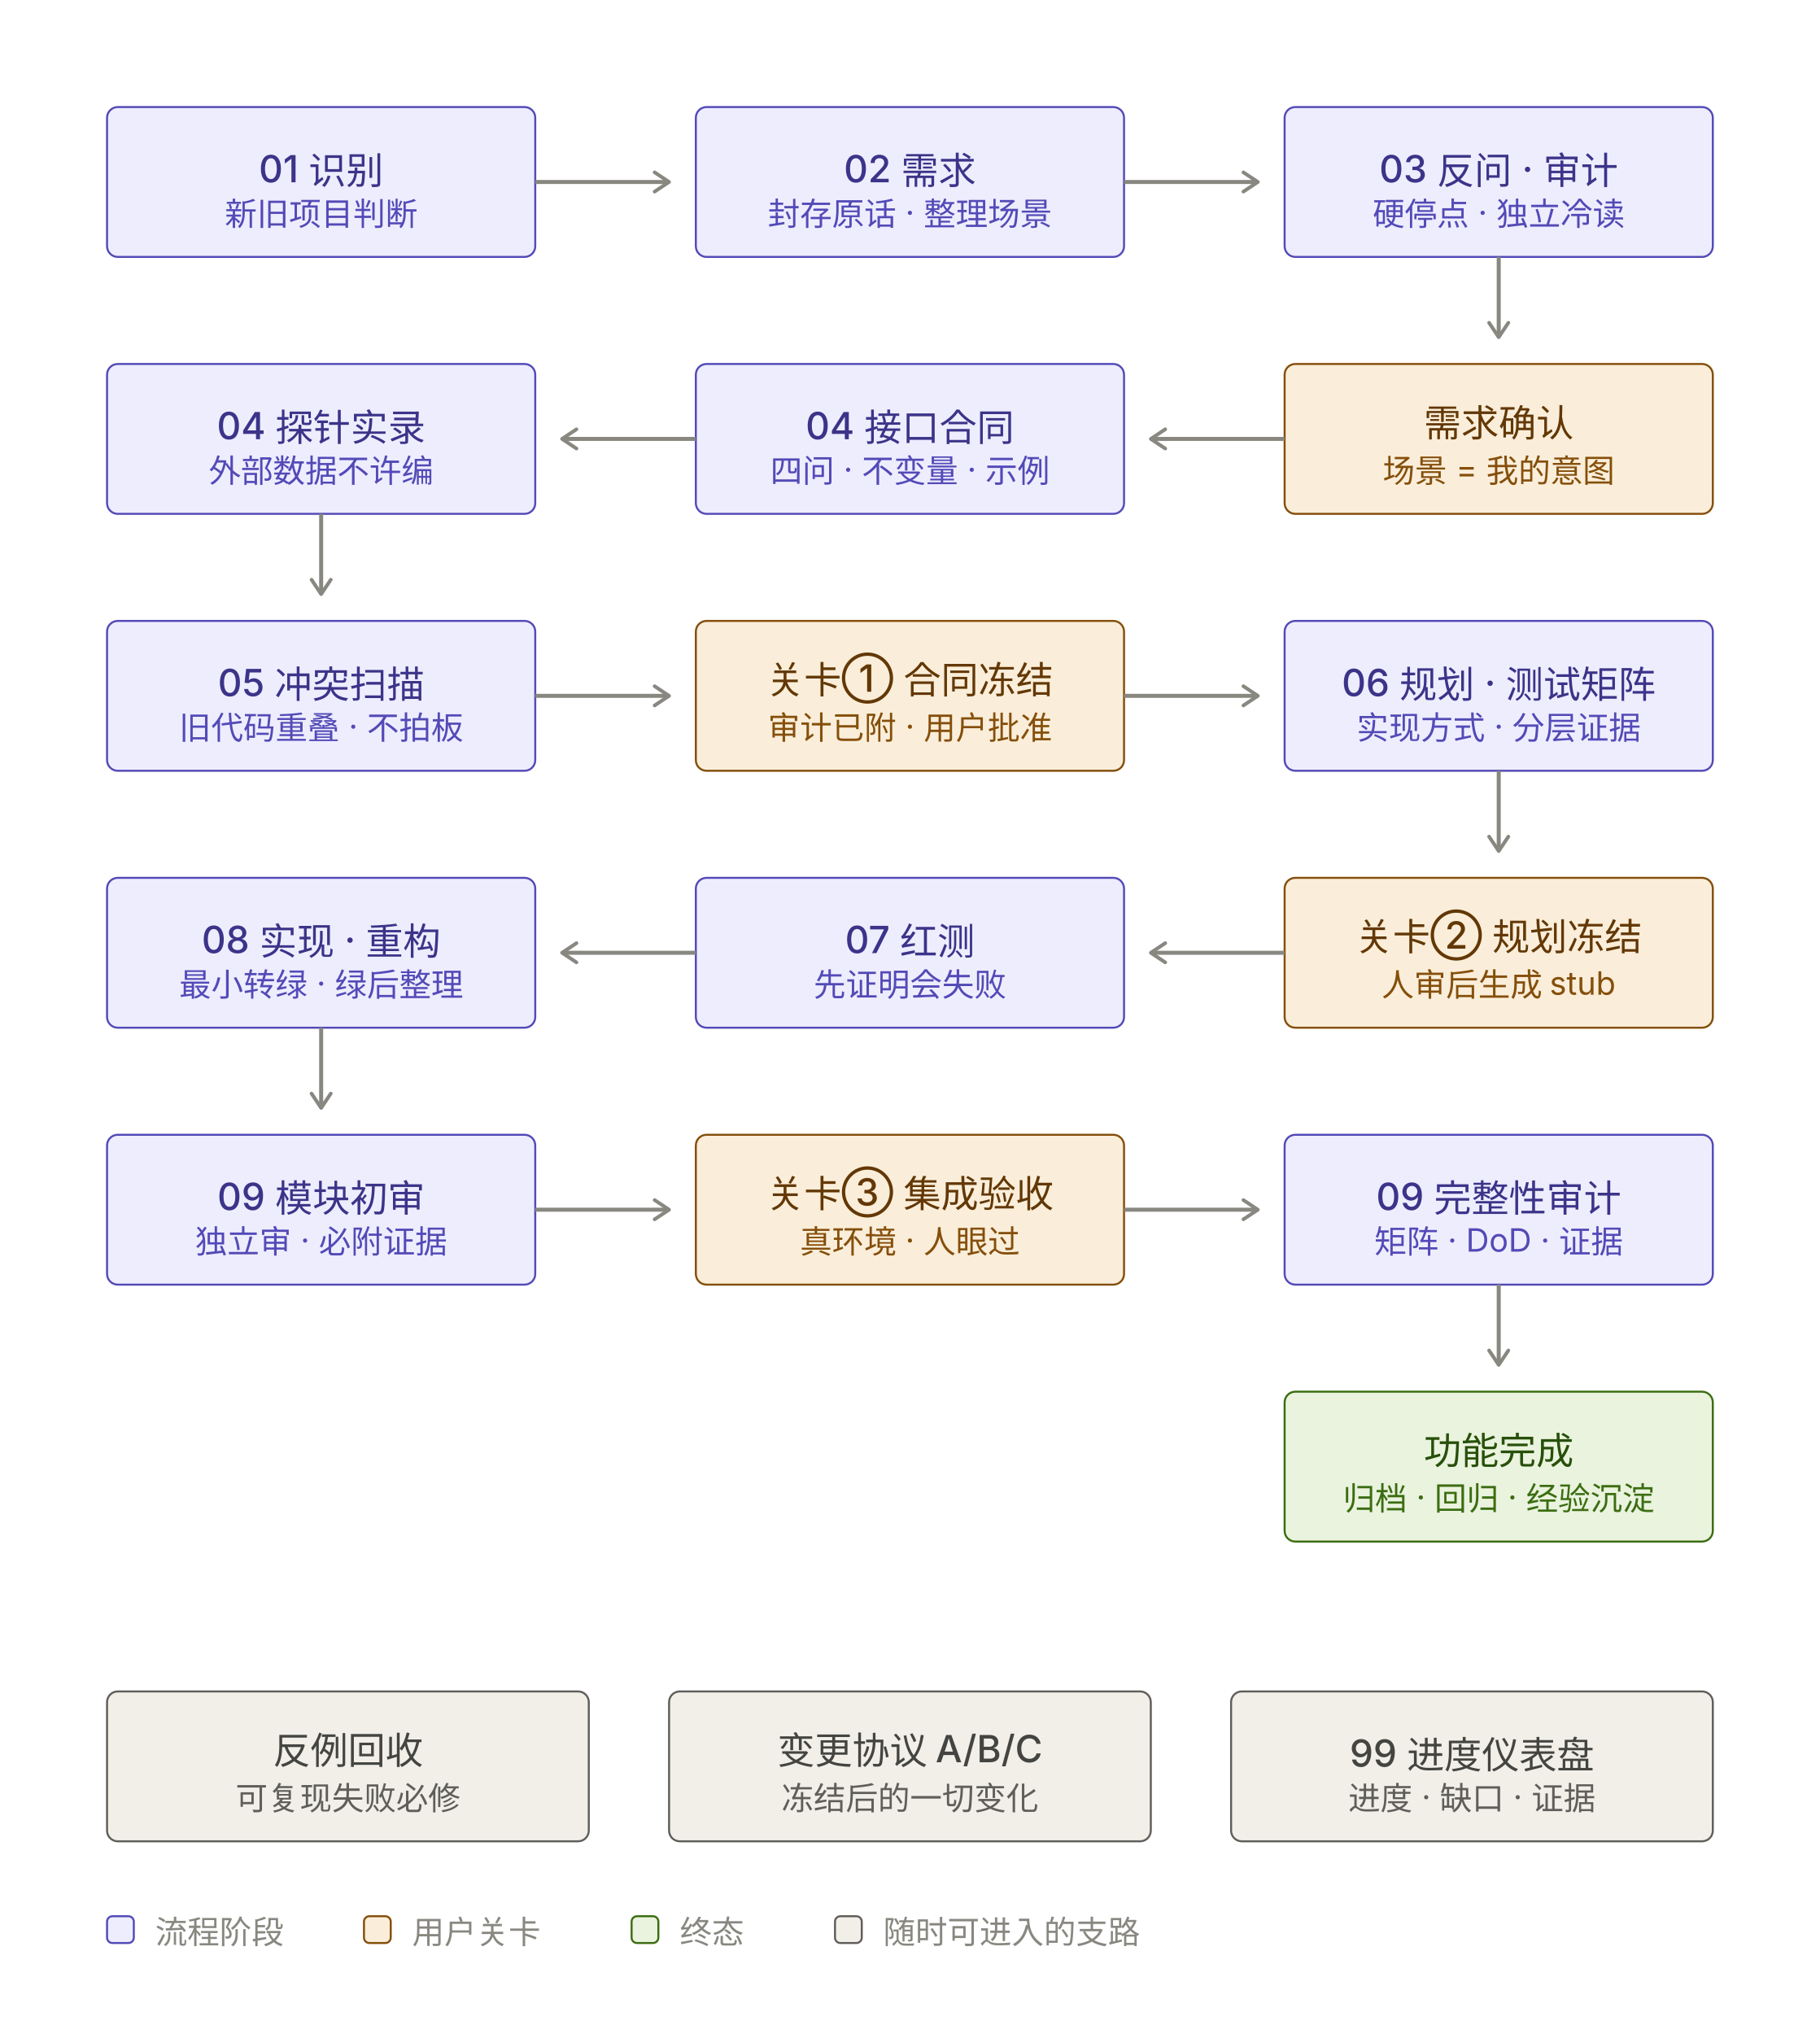
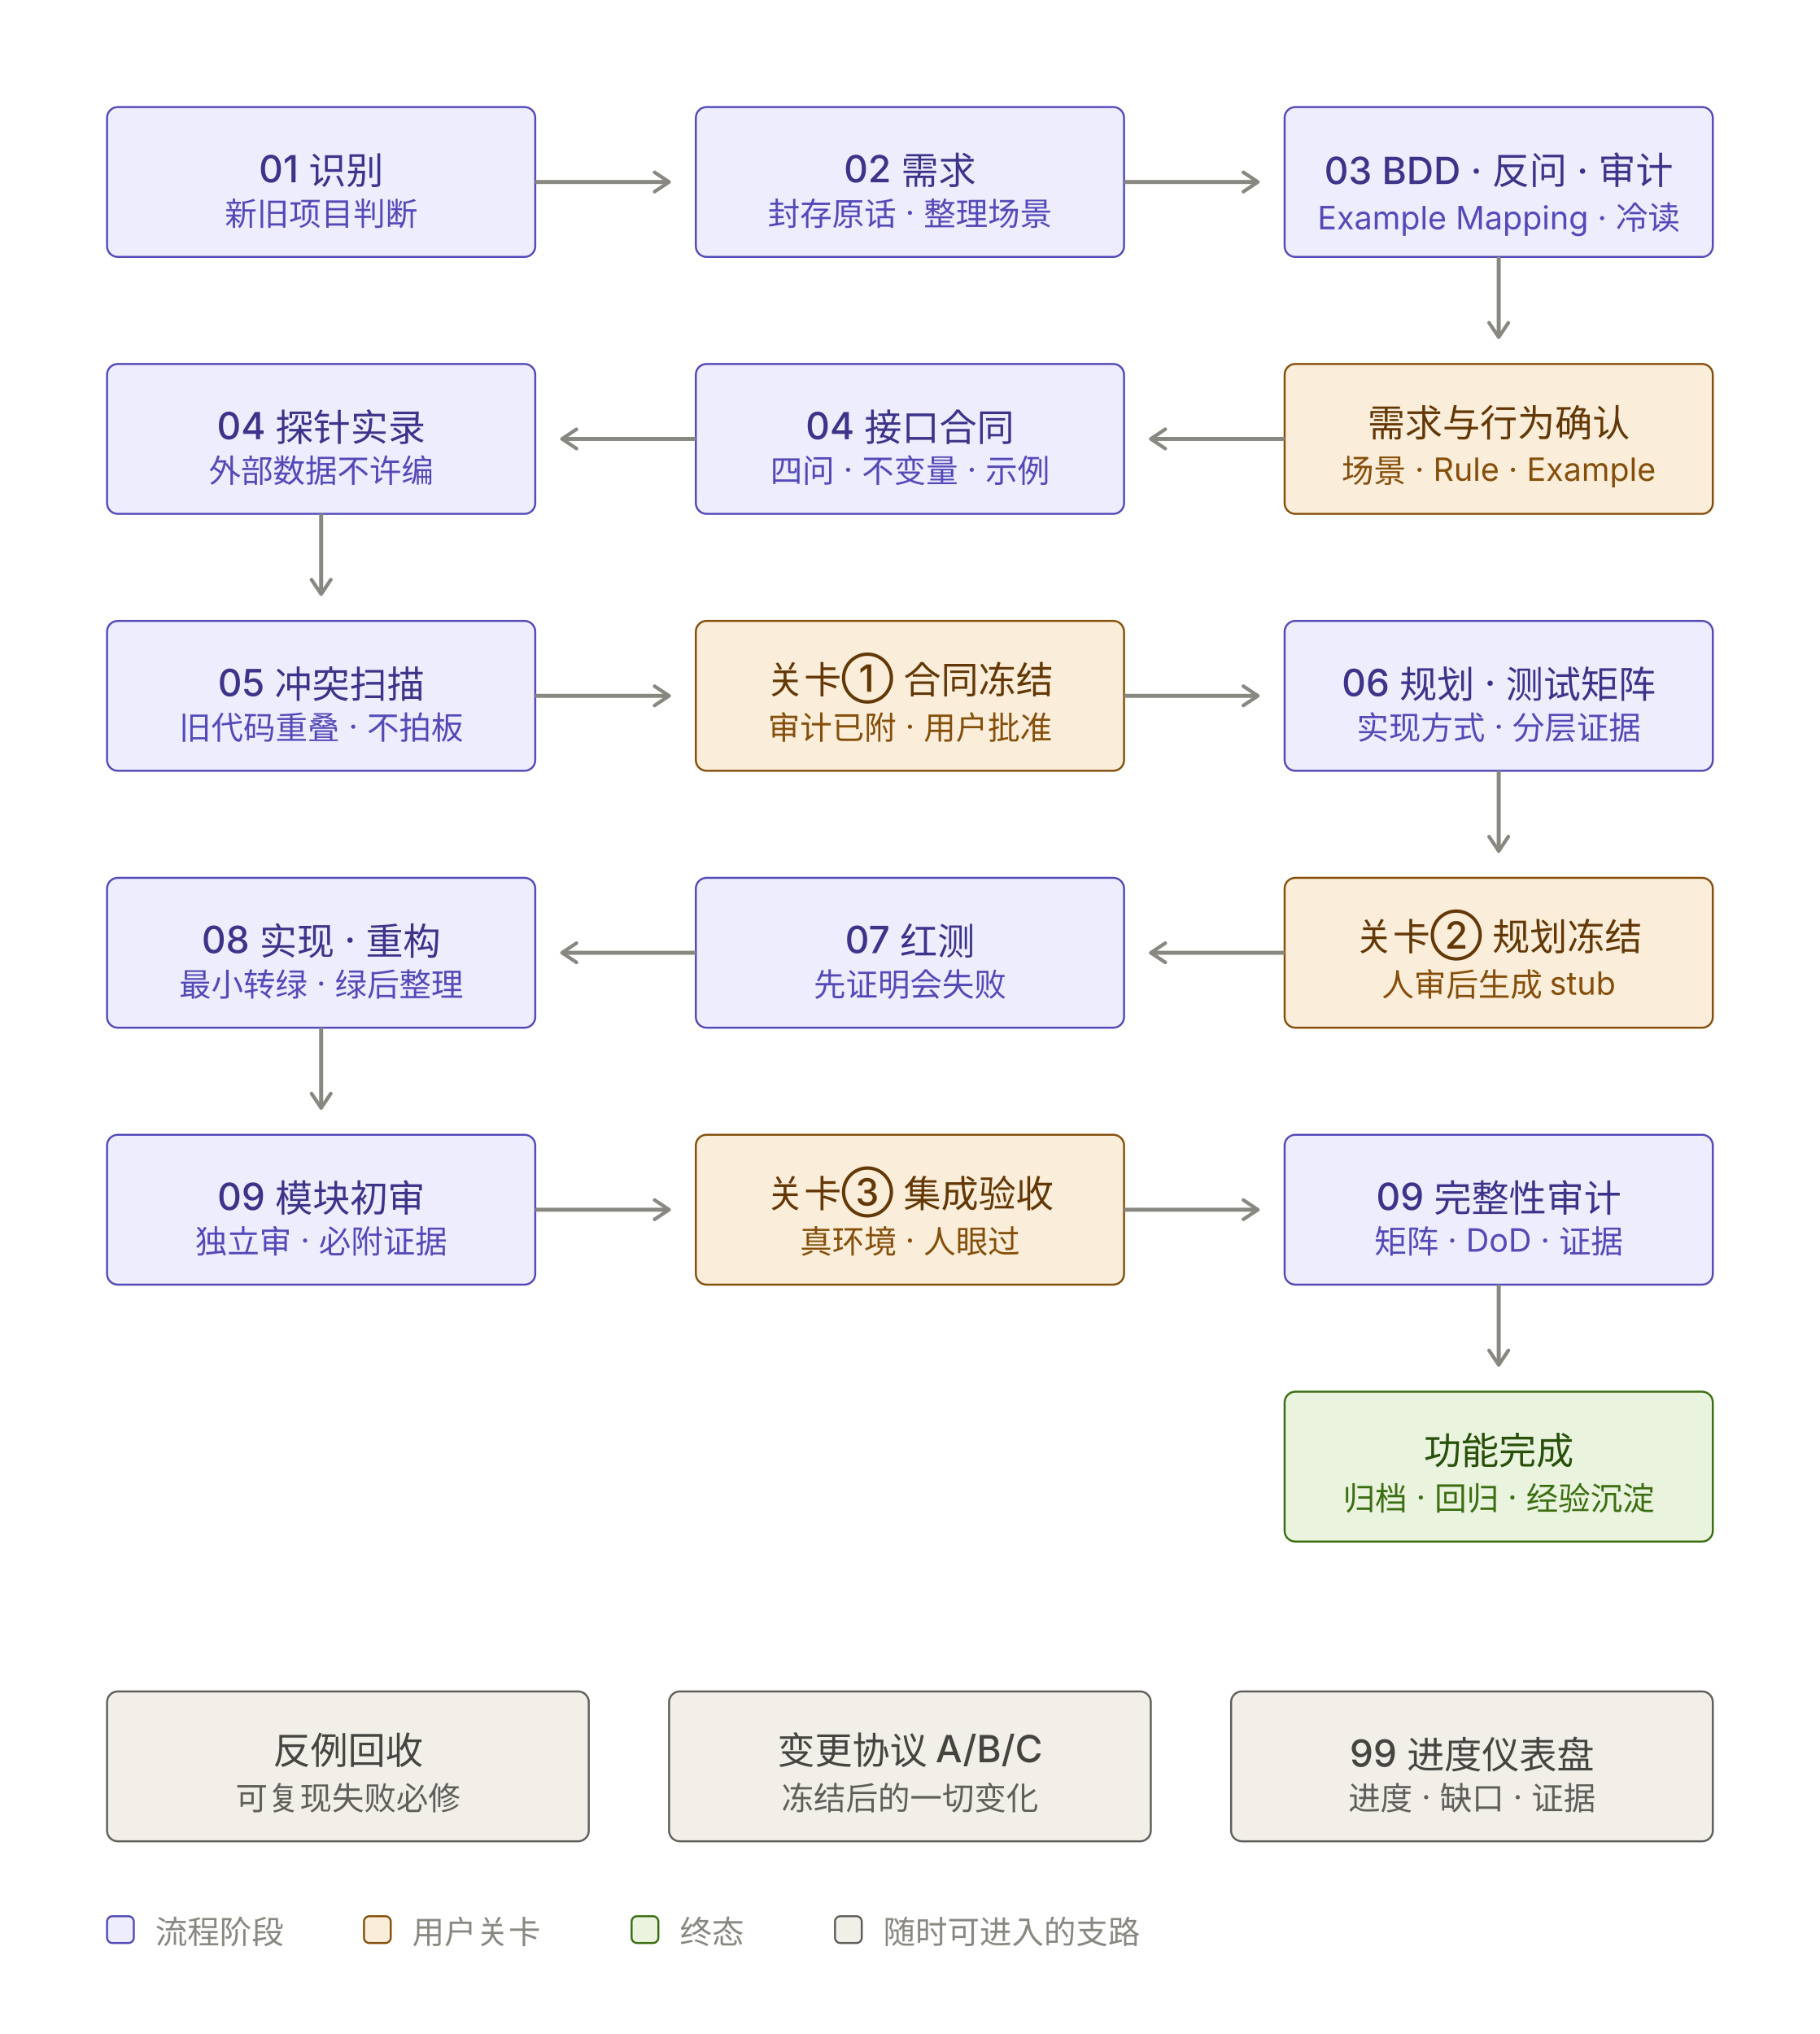
<svg xmlns="http://www.w3.org/2000/svg" width="680" viewBox="0 0 680 760" role="img">
  <style>
.th{font:500 14px -apple-system,'Segoe UI','Noto Sans SC','PingFang SC','Microsoft YaHei',sans-serif}
.ts{font:400 12px -apple-system,'Segoe UI','Noto Sans SC','PingFang SC','Microsoft YaHei',sans-serif}
.purple rect{fill:#EEEDFE;stroke:#534AB7;stroke-width:.75}
.purple .th{fill:#3C3489}.purple .ts{fill:#534AB7}
.amber rect{fill:#FAEEDA;stroke:#854F0B;stroke-width:.75}
.amber .th{fill:#633806}.amber .ts{fill:#854F0B}
.gray rect{fill:#F1EFE8;stroke:#5F5E5A;stroke-width:.75}
.gray .th{fill:#444441}.gray .ts{fill:#5F5E5A}
.green rect{fill:#EAF3DE;stroke:#3B6D11;stroke-width:.75}
.green .th{fill:#27500A}.green .ts{fill:#3B6D11}
.arr{stroke:#888780;stroke-width:1.5;fill:none}
.lg{fill:#888780}
</style>
  <defs>
    <marker id="arrow" viewBox="0 0 10 10" refX="8" refY="5" markerWidth="6" markerHeight="6" orient="auto-start-reverse">
      <path d="M2 1L8 5L2 9" fill="none" stroke="#888780" stroke-width="1.5" stroke-linecap="round" stroke-linejoin="round" />
    </marker>
  </defs>
  <g class="purple">
    <rect x="40" y="40" width="160" height="56" rx="4" />
    <text class="th" x="120" y="61" text-anchor="middle" dominant-baseline="central">01 识别</text>
    <text class="ts" x="120" y="79" text-anchor="middle" dominant-baseline="central">新旧项目判断</text>
  </g>
  <g class="purple">
    <rect x="260" y="40" width="160" height="56" rx="4" />
    <text class="th" x="340" y="61" text-anchor="middle" dominant-baseline="central">02 需求</text>
    <text class="ts" x="340" y="79" text-anchor="middle" dominant-baseline="central">封存原话 · 整理场景</text>
  </g>
  <g class="purple">
    <rect x="480" y="40" width="160" height="56" rx="4" />
-     <text class="th" x="560" y="61" text-anchor="middle" dominant-baseline="central">03 反问 · 审计</text>
-     <text class="ts" x="560" y="79" text-anchor="middle" dominant-baseline="central">硬停点 · 独立冷读</text>
+     <text class="th" x="560" y="61" text-anchor="middle" dominant-baseline="central">03 BDD · 反问 · 审计</text>
+     <text class="ts" x="560" y="79" text-anchor="middle" dominant-baseline="central">Example Mapping · 冷读</text>
  </g>
  <line class="arr" x1="200" y1="68" x2="250" y2="68" marker-end="url(#arrow)" />
  <line class="arr" x1="420" y1="68" x2="470" y2="68" marker-end="url(#arrow)" />
  <line class="arr" x1="560" y1="96" x2="560" y2="126" marker-end="url(#arrow)" />
  <g class="amber">
    <rect x="480" y="136" width="160" height="56" rx="4" />
-     <text class="th" x="560" y="157" text-anchor="middle" dominant-baseline="central">需求确认</text>
-     <text class="ts" x="560" y="175" text-anchor="middle" dominant-baseline="central">场景 = 我的意图</text>
+     <text class="th" x="560" y="157" text-anchor="middle" dominant-baseline="central">需求与行为确认</text>
+     <text class="ts" x="560" y="175" text-anchor="middle" dominant-baseline="central">场景 · Rule · Example</text>
  </g>
  <g class="purple">
    <rect x="260" y="136" width="160" height="56" rx="4" />
    <text class="th" x="340" y="157" text-anchor="middle" dominant-baseline="central">04 接口合同</text>
    <text class="ts" x="340" y="175" text-anchor="middle" dominant-baseline="central">四问 · 不变量 · 示例</text>
  </g>
  <g class="purple">
    <rect x="40" y="136" width="160" height="56" rx="4" />
    <text class="th" x="120" y="157" text-anchor="middle" dominant-baseline="central">04 探针实录</text>
    <text class="ts" x="120" y="175" text-anchor="middle" dominant-baseline="central">外部数据不许编</text>
  </g>
  <line class="arr" x1="480" y1="164" x2="430" y2="164" marker-end="url(#arrow)" />
  <line class="arr" x1="260" y1="164" x2="210" y2="164" marker-end="url(#arrow)" />
  <line class="arr" x1="120" y1="192" x2="120" y2="222" marker-end="url(#arrow)" />
  <g class="purple">
    <rect x="40" y="232" width="160" height="56" rx="4" />
    <text class="th" x="120" y="253" text-anchor="middle" dominant-baseline="central">05 冲突扫描</text>
    <text class="ts" x="120" y="271" text-anchor="middle" dominant-baseline="central">旧代码重叠 · 不拍板</text>
  </g>
  <g class="amber">
    <rect x="260" y="232" width="160" height="56" rx="4" />
    <text class="th" x="340" y="253" text-anchor="middle" dominant-baseline="central">关卡① 合同冻结</text>
    <text class="ts" x="340" y="271" text-anchor="middle" dominant-baseline="central">审计已附 · 用户批准</text>
  </g>
  <g class="purple">
    <rect x="480" y="232" width="160" height="56" rx="4" />
    <text class="th" x="560" y="253" text-anchor="middle" dominant-baseline="central">06 规划 · 测试矩阵</text>
    <text class="ts" x="560" y="271" text-anchor="middle" dominant-baseline="central">实现方式 · 分层证据</text>
  </g>
  <line class="arr" x1="200" y1="260" x2="250" y2="260" marker-end="url(#arrow)" />
  <line class="arr" x1="420" y1="260" x2="470" y2="260" marker-end="url(#arrow)" />
  <line class="arr" x1="560" y1="288" x2="560" y2="318" marker-end="url(#arrow)" />
  <g class="amber">
    <rect x="480" y="328" width="160" height="56" rx="4" />
    <text class="th" x="560" y="349" text-anchor="middle" dominant-baseline="central">关卡② 规划冻结</text>
    <text class="ts" x="560" y="367" text-anchor="middle" dominant-baseline="central">人审后生成 stub</text>
  </g>
  <g class="purple">
    <rect x="260" y="328" width="160" height="56" rx="4" />
    <text class="th" x="340" y="349" text-anchor="middle" dominant-baseline="central">07 红测</text>
    <text class="ts" x="340" y="367" text-anchor="middle" dominant-baseline="central">先证明会失败</text>
  </g>
  <g class="purple">
    <rect x="40" y="328" width="160" height="56" rx="4" />
    <text class="th" x="120" y="349" text-anchor="middle" dominant-baseline="central">08 实现 · 重构</text>
    <text class="ts" x="120" y="367" text-anchor="middle" dominant-baseline="central">最小转绿 · 绿后整理</text>
  </g>
  <line class="arr" x1="480" y1="356" x2="430" y2="356" marker-end="url(#arrow)" />
  <line class="arr" x1="260" y1="356" x2="210" y2="356" marker-end="url(#arrow)" />
  <line class="arr" x1="120" y1="384" x2="120" y2="414" marker-end="url(#arrow)" />
  <g class="purple">
    <rect x="40" y="424" width="160" height="56" rx="4" />
    <text class="th" x="120" y="445" text-anchor="middle" dominant-baseline="central">09 模块初审</text>
    <text class="ts" x="120" y="463" text-anchor="middle" dominant-baseline="central">独立审 · 必附证据</text>
  </g>
  <g class="amber">
    <rect x="260" y="424" width="160" height="56" rx="4" />
    <text class="th" x="340" y="445" text-anchor="middle" dominant-baseline="central">关卡③ 集成验收</text>
    <text class="ts" x="340" y="463" text-anchor="middle" dominant-baseline="central">真环境 · 人眼过</text>
  </g>
  <g class="purple">
    <rect x="480" y="424" width="160" height="56" rx="4" />
    <text class="th" x="560" y="445" text-anchor="middle" dominant-baseline="central">09 完整性审计</text>
    <text class="ts" x="560" y="463" text-anchor="middle" dominant-baseline="central">矩阵 · DoD · 证据</text>
  </g>
  <line class="arr" x1="200" y1="452" x2="250" y2="452" marker-end="url(#arrow)" />
  <line class="arr" x1="420" y1="452" x2="470" y2="452" marker-end="url(#arrow)" />
  <line class="arr" x1="560" y1="480" x2="560" y2="510" marker-end="url(#arrow)" />
  <g class="green">
    <rect x="480" y="520" width="160" height="56" rx="4" />
    <text class="th" x="560" y="541" text-anchor="middle" dominant-baseline="central">功能完成</text>
    <text class="ts" x="560" y="559" text-anchor="middle" dominant-baseline="central">归档 · 回归 · 经验沉淀</text>
  </g>
  <g class="gray">
    <rect x="40" y="632" width="180" height="56" rx="4" />
    <text class="th" x="130" y="653" text-anchor="middle" dominant-baseline="central">反例回收</text>
    <text class="ts" x="130" y="671" text-anchor="middle" dominant-baseline="central">可复现失败必修</text>
  </g>
  <g class="gray">
    <rect x="250" y="632" width="180" height="56" rx="4" />
    <text class="th" x="340" y="653" text-anchor="middle" dominant-baseline="central">变更协议 A/B/C</text>
    <text class="ts" x="340" y="671" text-anchor="middle" dominant-baseline="central">冻结后的一切变化</text>
  </g>
  <g class="gray">
    <rect x="460" y="632" width="180" height="56" rx="4" />
    <text class="th" x="550" y="653" text-anchor="middle" dominant-baseline="central">99 进度仪表盘</text>
    <text class="ts" x="550" y="671" text-anchor="middle" dominant-baseline="central">进度 · 缺口 · 证据</text>
  </g>
  <g class="purple">
    <rect x="40" y="716" width="10" height="10" rx="2" />
  </g>
  <text class="ts lg" x="58" y="721" dominant-baseline="central">流程阶段</text>
  <g class="amber">
    <rect x="136" y="716" width="10" height="10" rx="2" />
  </g>
  <text class="ts lg" x="154" y="721" dominant-baseline="central">用户关卡</text>
  <g class="green">
    <rect x="236" y="716" width="10" height="10" rx="2" />
  </g>
  <text class="ts lg" x="254" y="721" dominant-baseline="central">终态</text>
  <g class="gray">
    <rect x="312" y="716" width="10" height="10" rx="2" />
  </g>
  <text class="ts lg" x="330" y="721" dominant-baseline="central">随时可进入的支路</text>
</svg>
